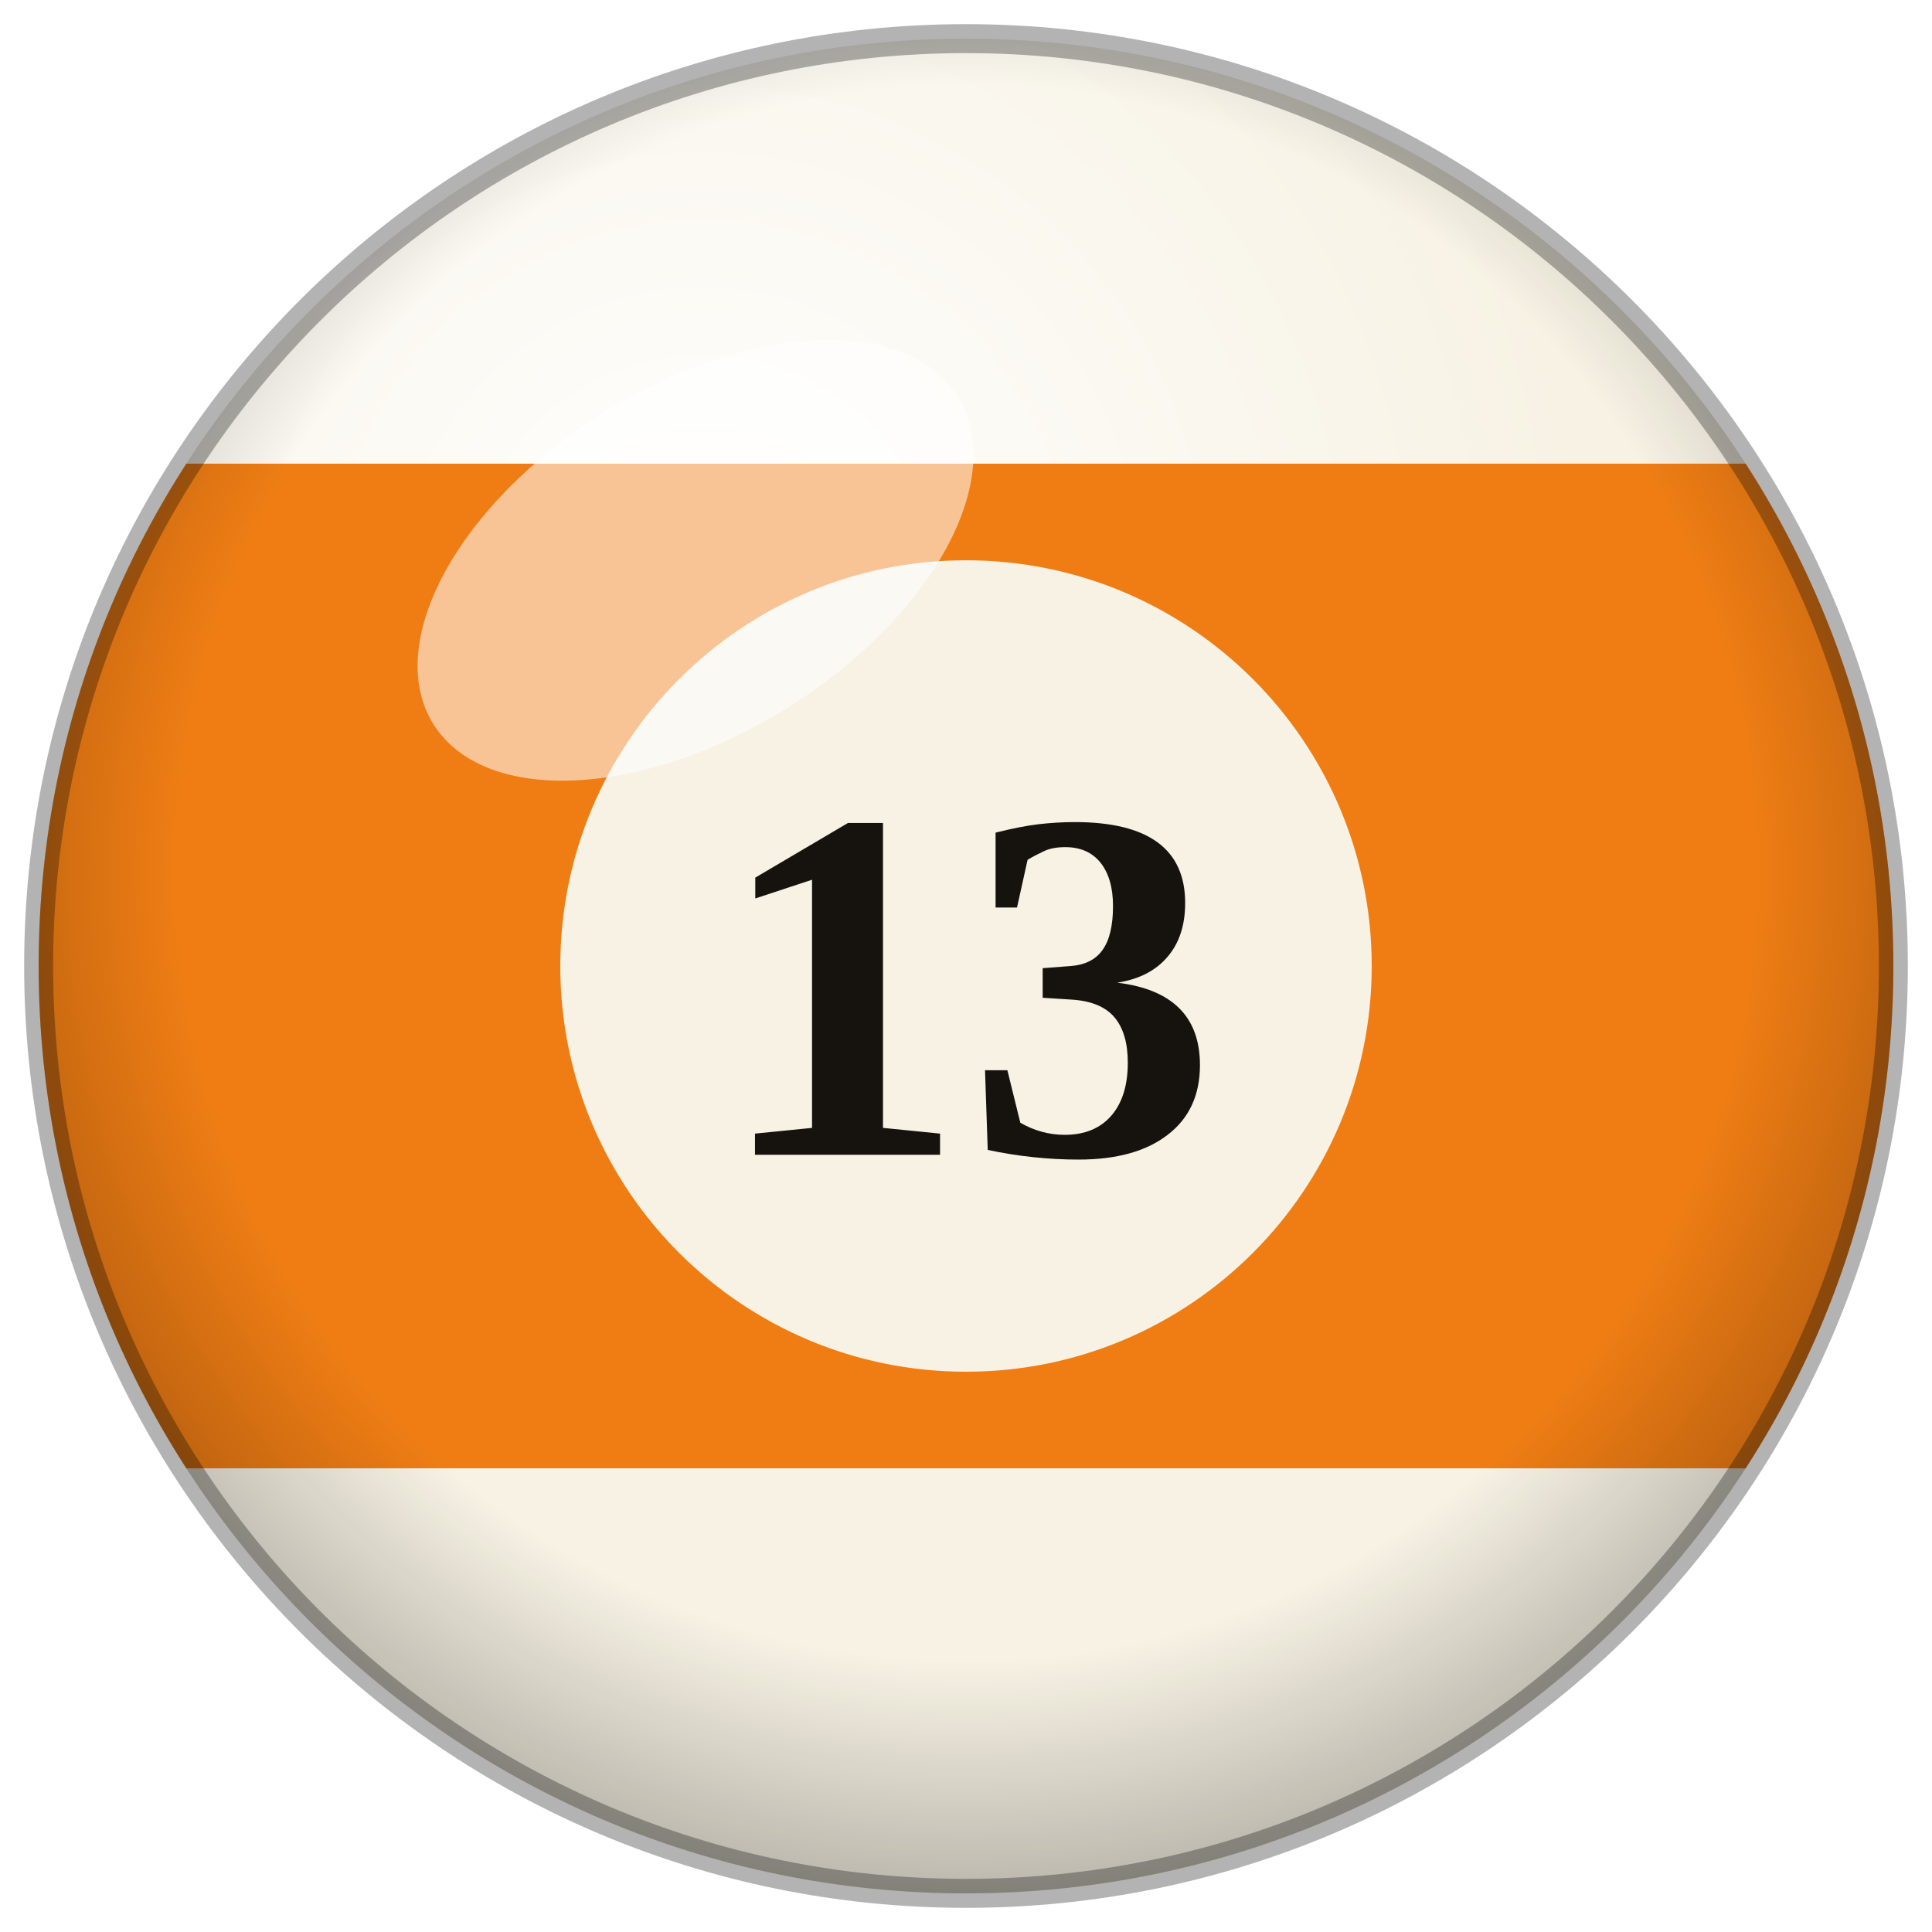
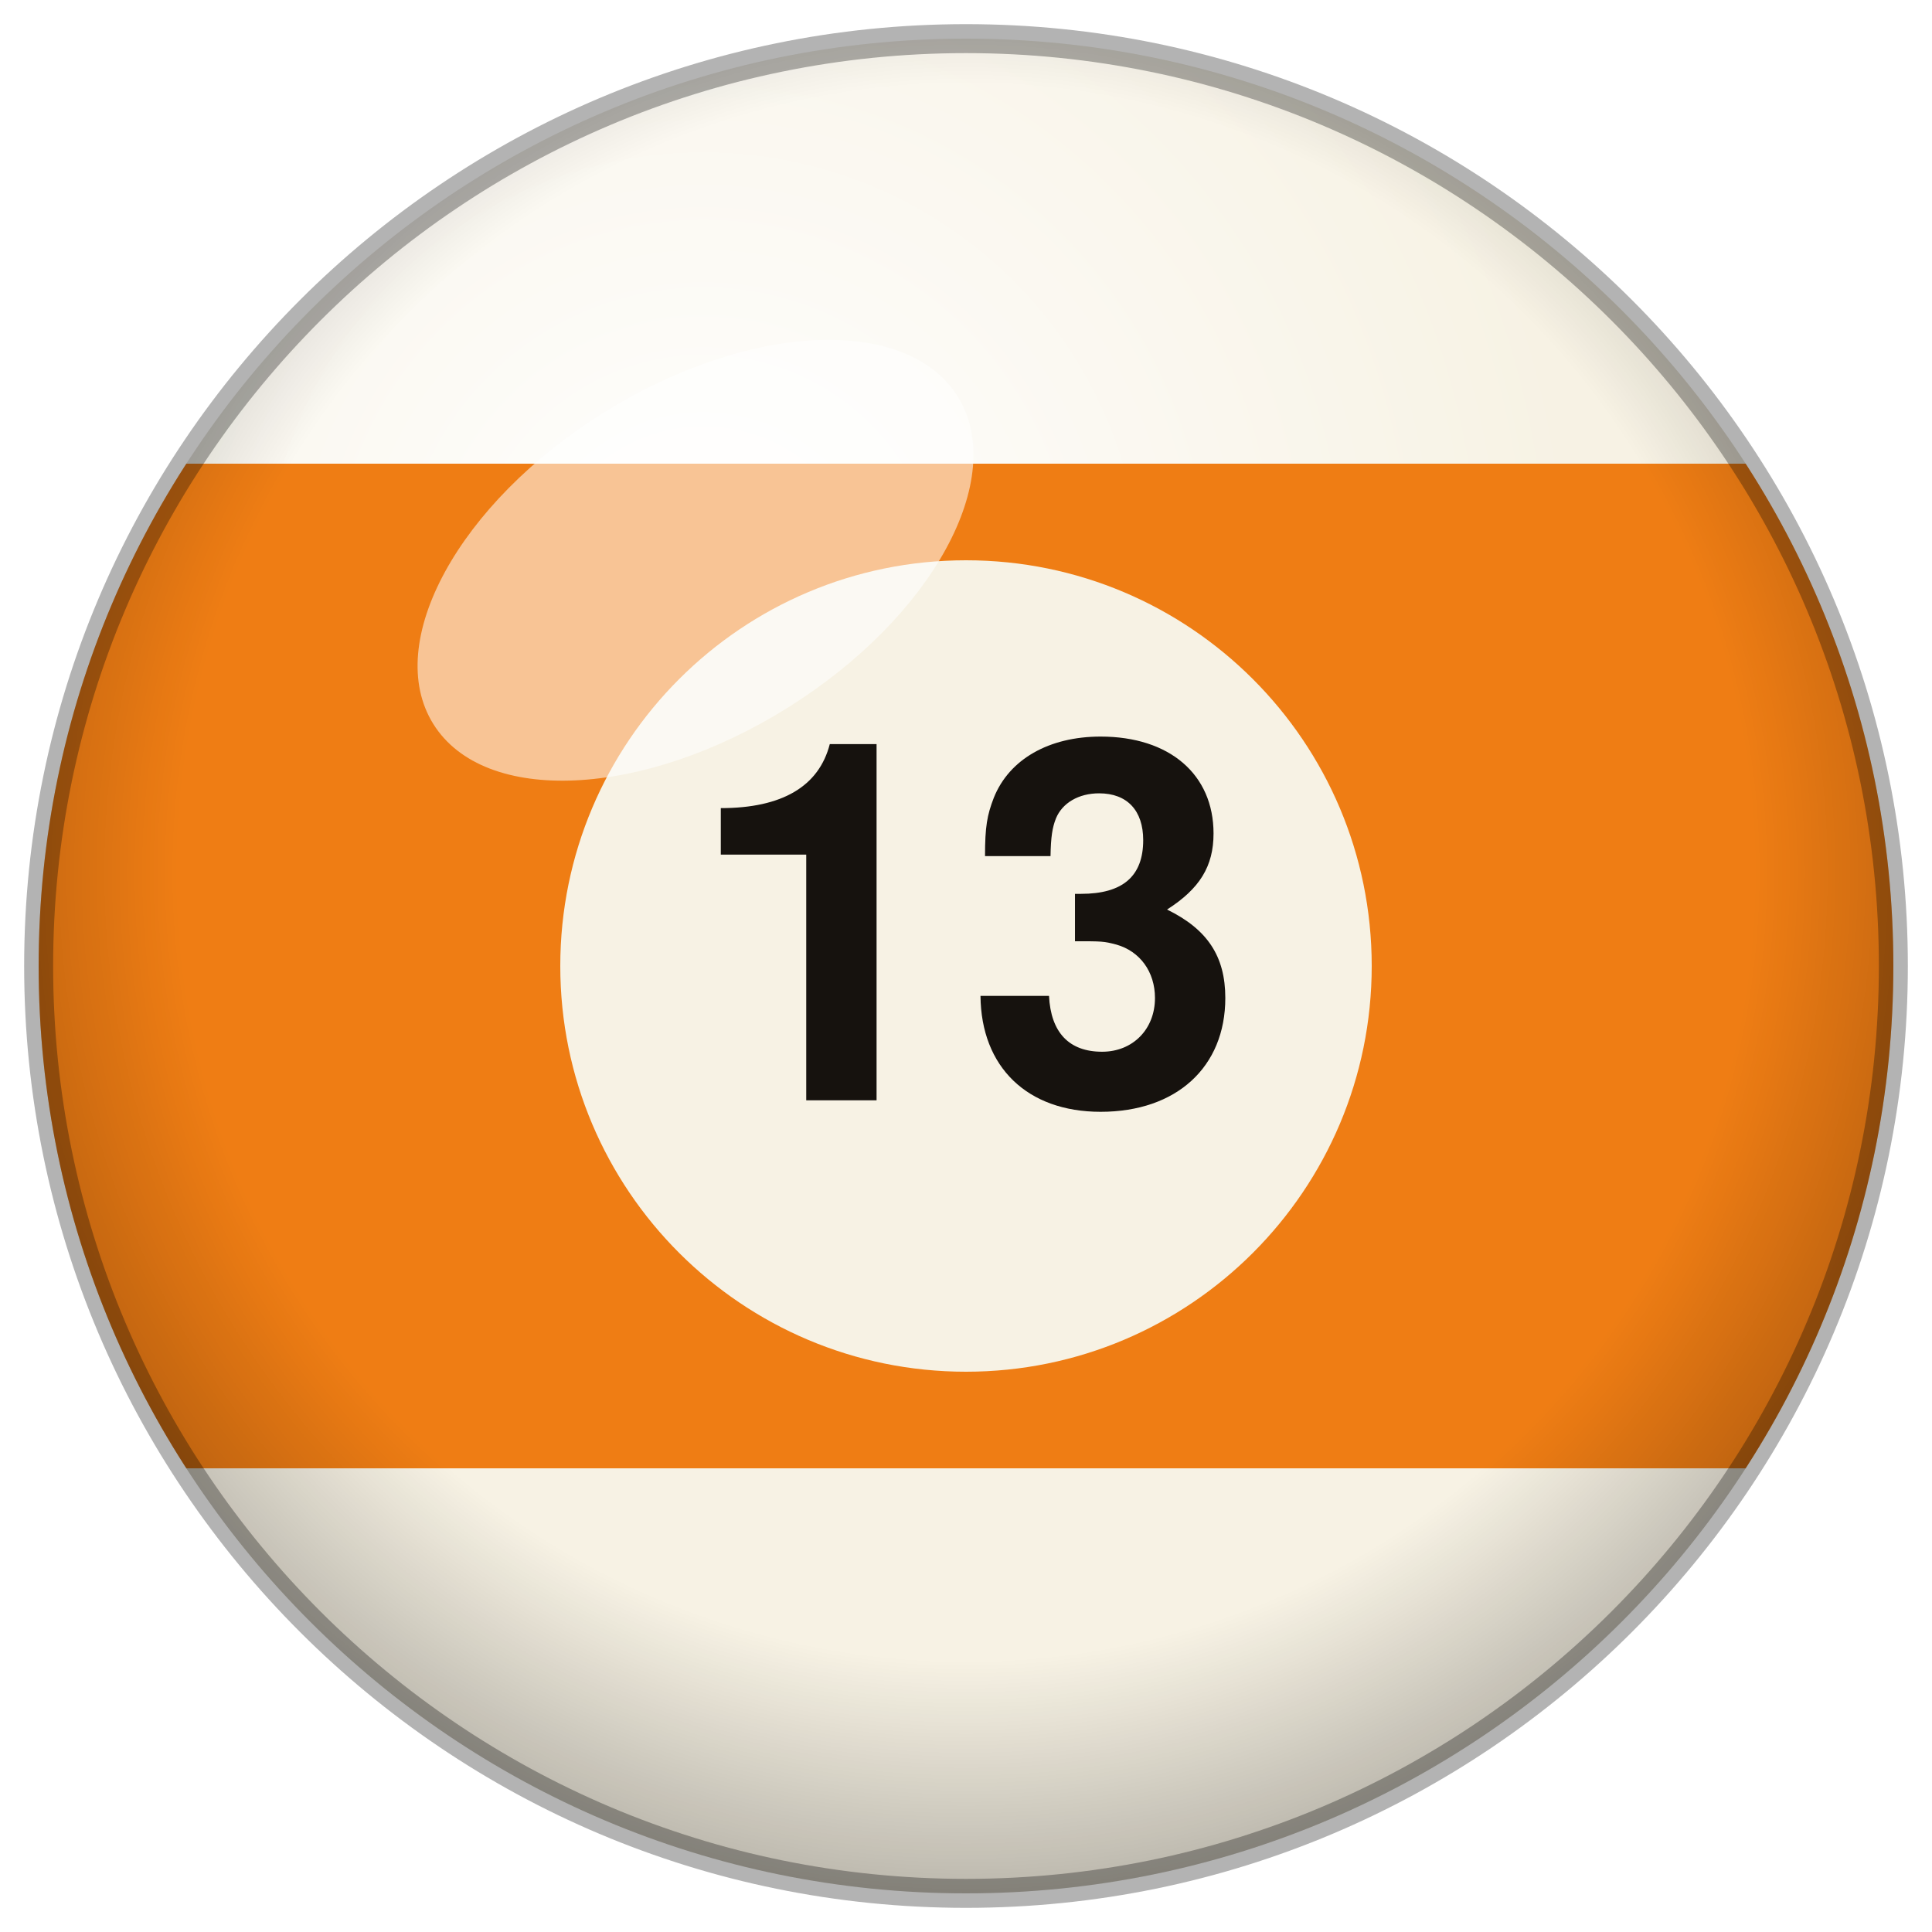
<svg xmlns="http://www.w3.org/2000/svg" viewBox="0 0 100 100">
  <defs>
    <radialGradient id="g" cx="0.36" cy="0.3" r="0.85">
      <stop offset="0" stop-color="rgb(255,255,255)" />
      <stop offset="0.55" stop-color="#f7f2e4" />
      <stop offset="1" stop-color="#f7f2e4" />
    </radialGradient>
    <clipPath id="c">
      <circle cx="50" cy="50" r="48" />
    </clipPath>
    <radialGradient id="s" cx="0.5" cy="0.45" r="0.6">
      <stop offset="0.7" stop-color="rgba(0,0,0,0)" />
      <stop offset="1" stop-color="rgba(0,0,0,0.35)" />
    </radialGradient>
  </defs>
  <circle cx="50" cy="50" r="48" fill="url(#g)" />
  <g clip-path="url(#c)">
    <rect x="0" y="24" width="100" height="52" fill="#ef7d14" />
  </g>
  <circle cx="50" cy="50" r="21" fill="#f7f2e4" />
-   <text x="50" y="51" font-family="Georgia, 'Times New Roman', serif" font-size="26" font-weight="bold" fill="#16120e" text-anchor="middle" dominant-baseline="central">13</text>
+   <text x="50" y="51" font-family="Helvetica, Futura, serif" font-size="26" font-weight="800" fill="#16120e" text-anchor="middle" dominant-baseline="central">13</text>
  <circle cx="50" cy="50" r="48" fill="url(#s)" />
  <ellipse cx="36" cy="29" rx="16" ry="9" transform="rotate(-32 36 29)" fill="rgba(255,255,255,0.55)" />
  <circle cx="50" cy="50" r="48" fill="none" stroke="rgba(0,0,0,0.3)" stroke-width="1.5" />
</svg>
